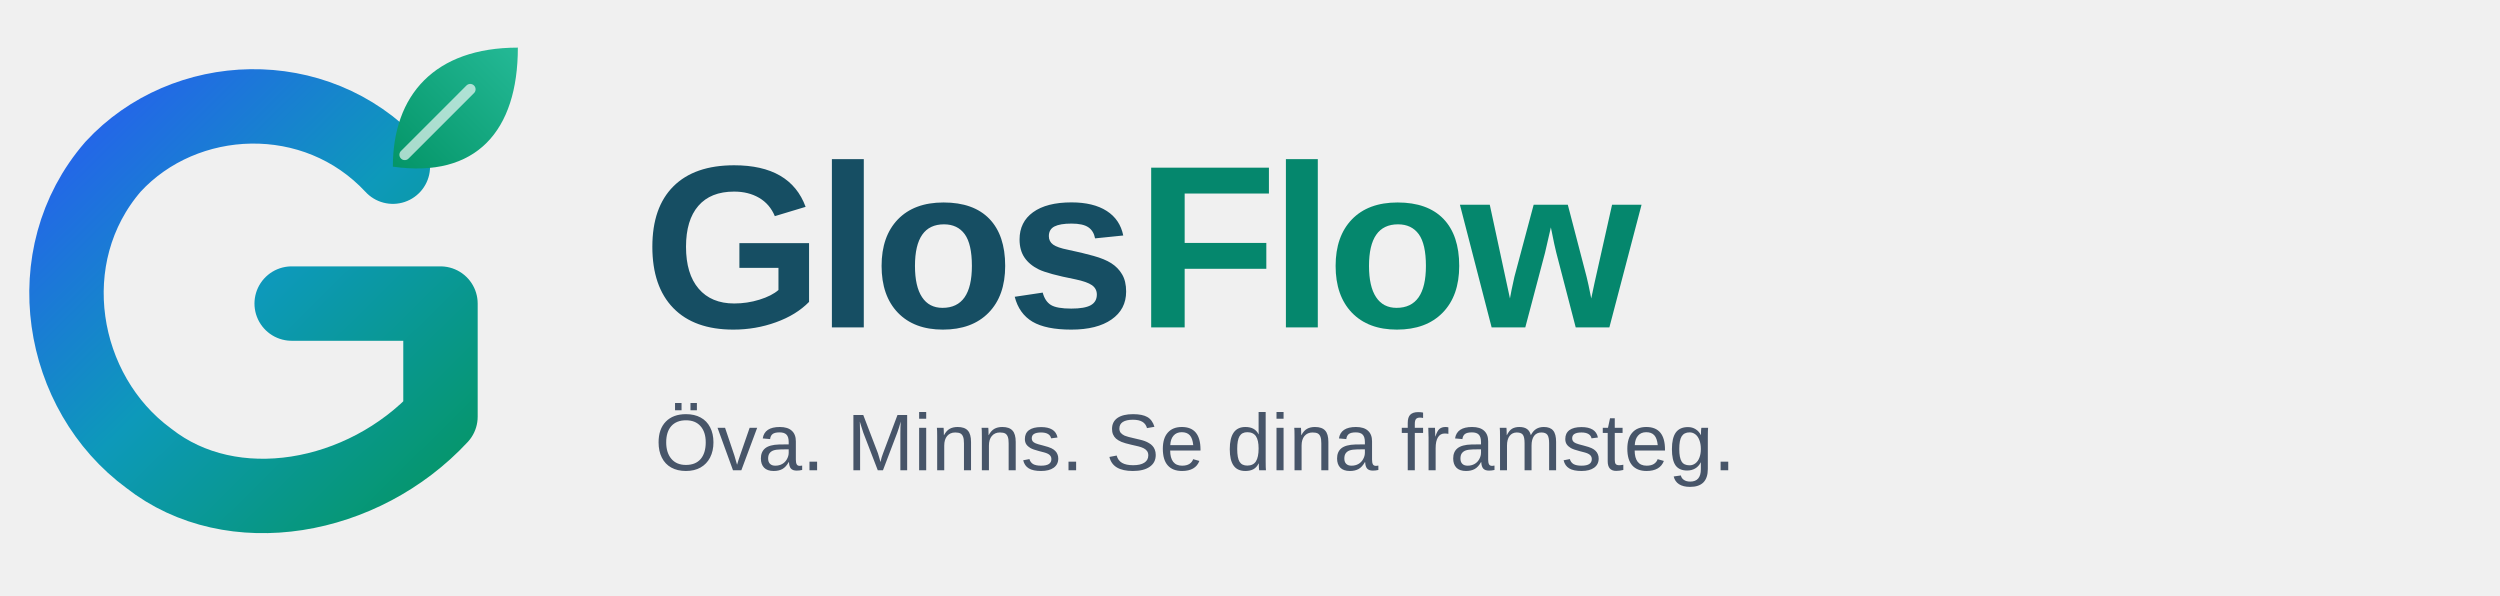
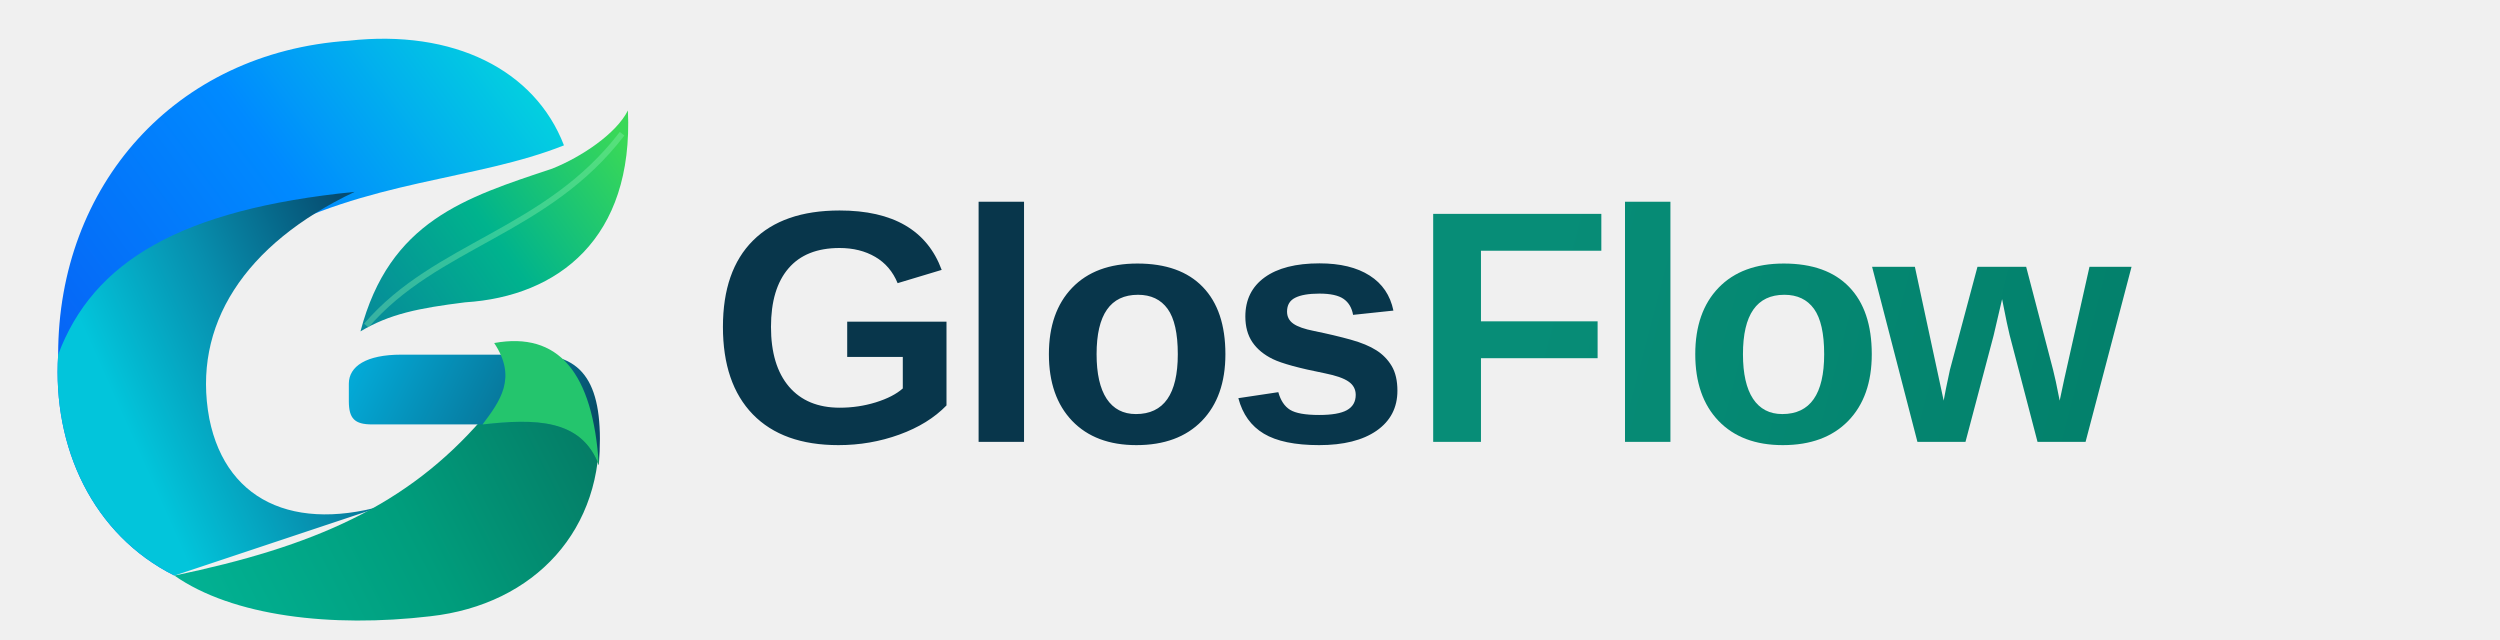
- <svg xmlns="http://www.w3.org/2000/svg" width="420" height="100" viewBox="0 0 420 100" role="img" aria-labelledby="logo-title logo-description">
+ <svg xmlns="http://www.w3.org/2000/svg" width="430" height="110" viewBox="0 0 430 110" role="img" aria-labelledby="flow-title flow-description">
  <defs>
-     <linearGradient id="flow" x1="16" y1="18" x2="77" y2="80" gradientUnits="userSpaceOnUse">
-       <stop stop-color="#2563eb" />
-       <stop offset="0.48" stop-color="#0d99ba" />
-       <stop offset="1" stop-color="#059669" />
+     <linearGradient id="blue" x1="13" y1="72" x2="92" y2="14" gradientUnits="userSpaceOnUse">
+       <stop stop-color="#0761f5" />
+       <stop offset=".55" stop-color="#008aff" />
+       <stop offset="1" stop-color="#03d2de" />
    </linearGradient>
-     <linearGradient id="growth" x1="67" y1="28" x2="87" y2="8" gradientUnits="userSpaceOnUse">
-       <stop stop-color="#059669" />
-       <stop offset="1" stop-color="#24b996" />
+     <linearGradient id="fold" x1="19" y1="67" x2="64" y2="47" gradientUnits="userSpaceOnUse">
+       <stop stop-color="#02c5db" />
+       <stop offset=".48" stop-color="#078ead" />
+       <stop offset="1" stop-color="#064c70" />
+     </linearGradient>
+     <linearGradient id="green" x1="29" y1="105" x2="100" y2="69" gradientUnits="userSpaceOnUse">
+       <stop stop-color="#02b496" />
+       <stop offset=".55" stop-color="#009d7c" />
+       <stop offset="1" stop-color="#057b65" />
+     </linearGradient>
+     <linearGradient id="crossbar" x1="61" y1="61" x2="99" y2="80" gradientUnits="userSpaceOnUse">
+       <stop stop-color="#03acda" />
+       <stop offset=".6" stop-color="#077a9e" />
+       <stop offset="1" stop-color="#064b66" />
+     </linearGradient>
+     <linearGradient id="leaf" x1="62" y1="56" x2="107" y2="24" gradientUnits="userSpaceOnUse">
+       <stop stop-color="#07899a" />
+       <stop offset=".5" stop-color="#00b38d" />
+       <stop offset="1" stop-color="#39d858" />
+     </linearGradient>
+     <linearGradient id="type-green" x1="267" y1="40" x2="417" y2="79" gradientUnits="userSpaceOnUse">
+       <stop stop-color="#078d77" />
+       <stop offset="1" stop-color="#007a65" />
    </linearGradient>
  </defs>
-   <path d="M66 28C53 14 31 15 19 28C6 43 10 66 25 77C39 88 61 84 74 70V51H49" fill="none" stroke="url(#flow)" stroke-width="12.5" stroke-linecap="round" stroke-linejoin="round" />
-   <path d="M66 28C66 16 73 8 87 8C87 22 80 30 66 28Z" fill="url(#growth)" />
-   <path d="M68 26L79 15" fill="none" stroke="#ffffff" stroke-opacity="0.65" stroke-width="1.8" stroke-linecap="round" />
-   <text x="108" y="55" font-family="Arial, Helvetica, sans-serif" font-size="39" font-weight="700" letter-spacing="-1.3" fill="#164e63">Glos<tspan fill="#05876d">Flow</tspan>
+   <path d="M10 61C10 32 30 9 60 7C78 5 92 12 97 25C82 31 63 31 45 41C25 52 20 72 30 99C16 92 9 77 10 61Z" fill="url(#blue)" />
+   <path d="M10 61C16 45 31 36 61 33C42 42 33 56 36 72C39 87 52 92 69 86L30 99C16 92 9 77 10 61Z" fill="url(#fold)" />
+   <path d="M30 99C54 94 70 87 83 72L103 73C104 91 92 104 74 106C57 108 40 106 30 99Z" fill="url(#green)" />
+   <path d="M69 61H92C101 61 104 67 103 80C100 72 92 72 83 73H64C61 73 60 72 60 69V66C60 63 63 61 69 61Z" fill="url(#crossbar)" />
+   <path d="M85 59C96 57 102 64 103 80C100 72 92 72 83 73C86 69 89 65 85 59Z" fill="#24c56d" />
+   <path d="M62 57C67 38 80 34 95 29C100 27 106 23 108 19C109 41 96 51 80 52C72 53 67 54 62 57Z" fill="url(#leaf)" />
+   <path d="M63 56C75 42 94 40 107 23" fill="none" stroke="#8aefb0" stroke-width="1" stroke-opacity=".38" />
+   <text x="122" y="76" font-family="Arial, Helvetica, sans-serif" font-size="57" font-weight="800" letter-spacing="-2" fill="#08364b">Glos<tspan fill="url(#type-green)">Flow</tspan>
  </text>
-   <text x="110" y="79" font-family="Arial, Helvetica, sans-serif" font-size="13.5" fill="#475569">Öva. Minns. Se dina framsteg.</text>
</svg>
